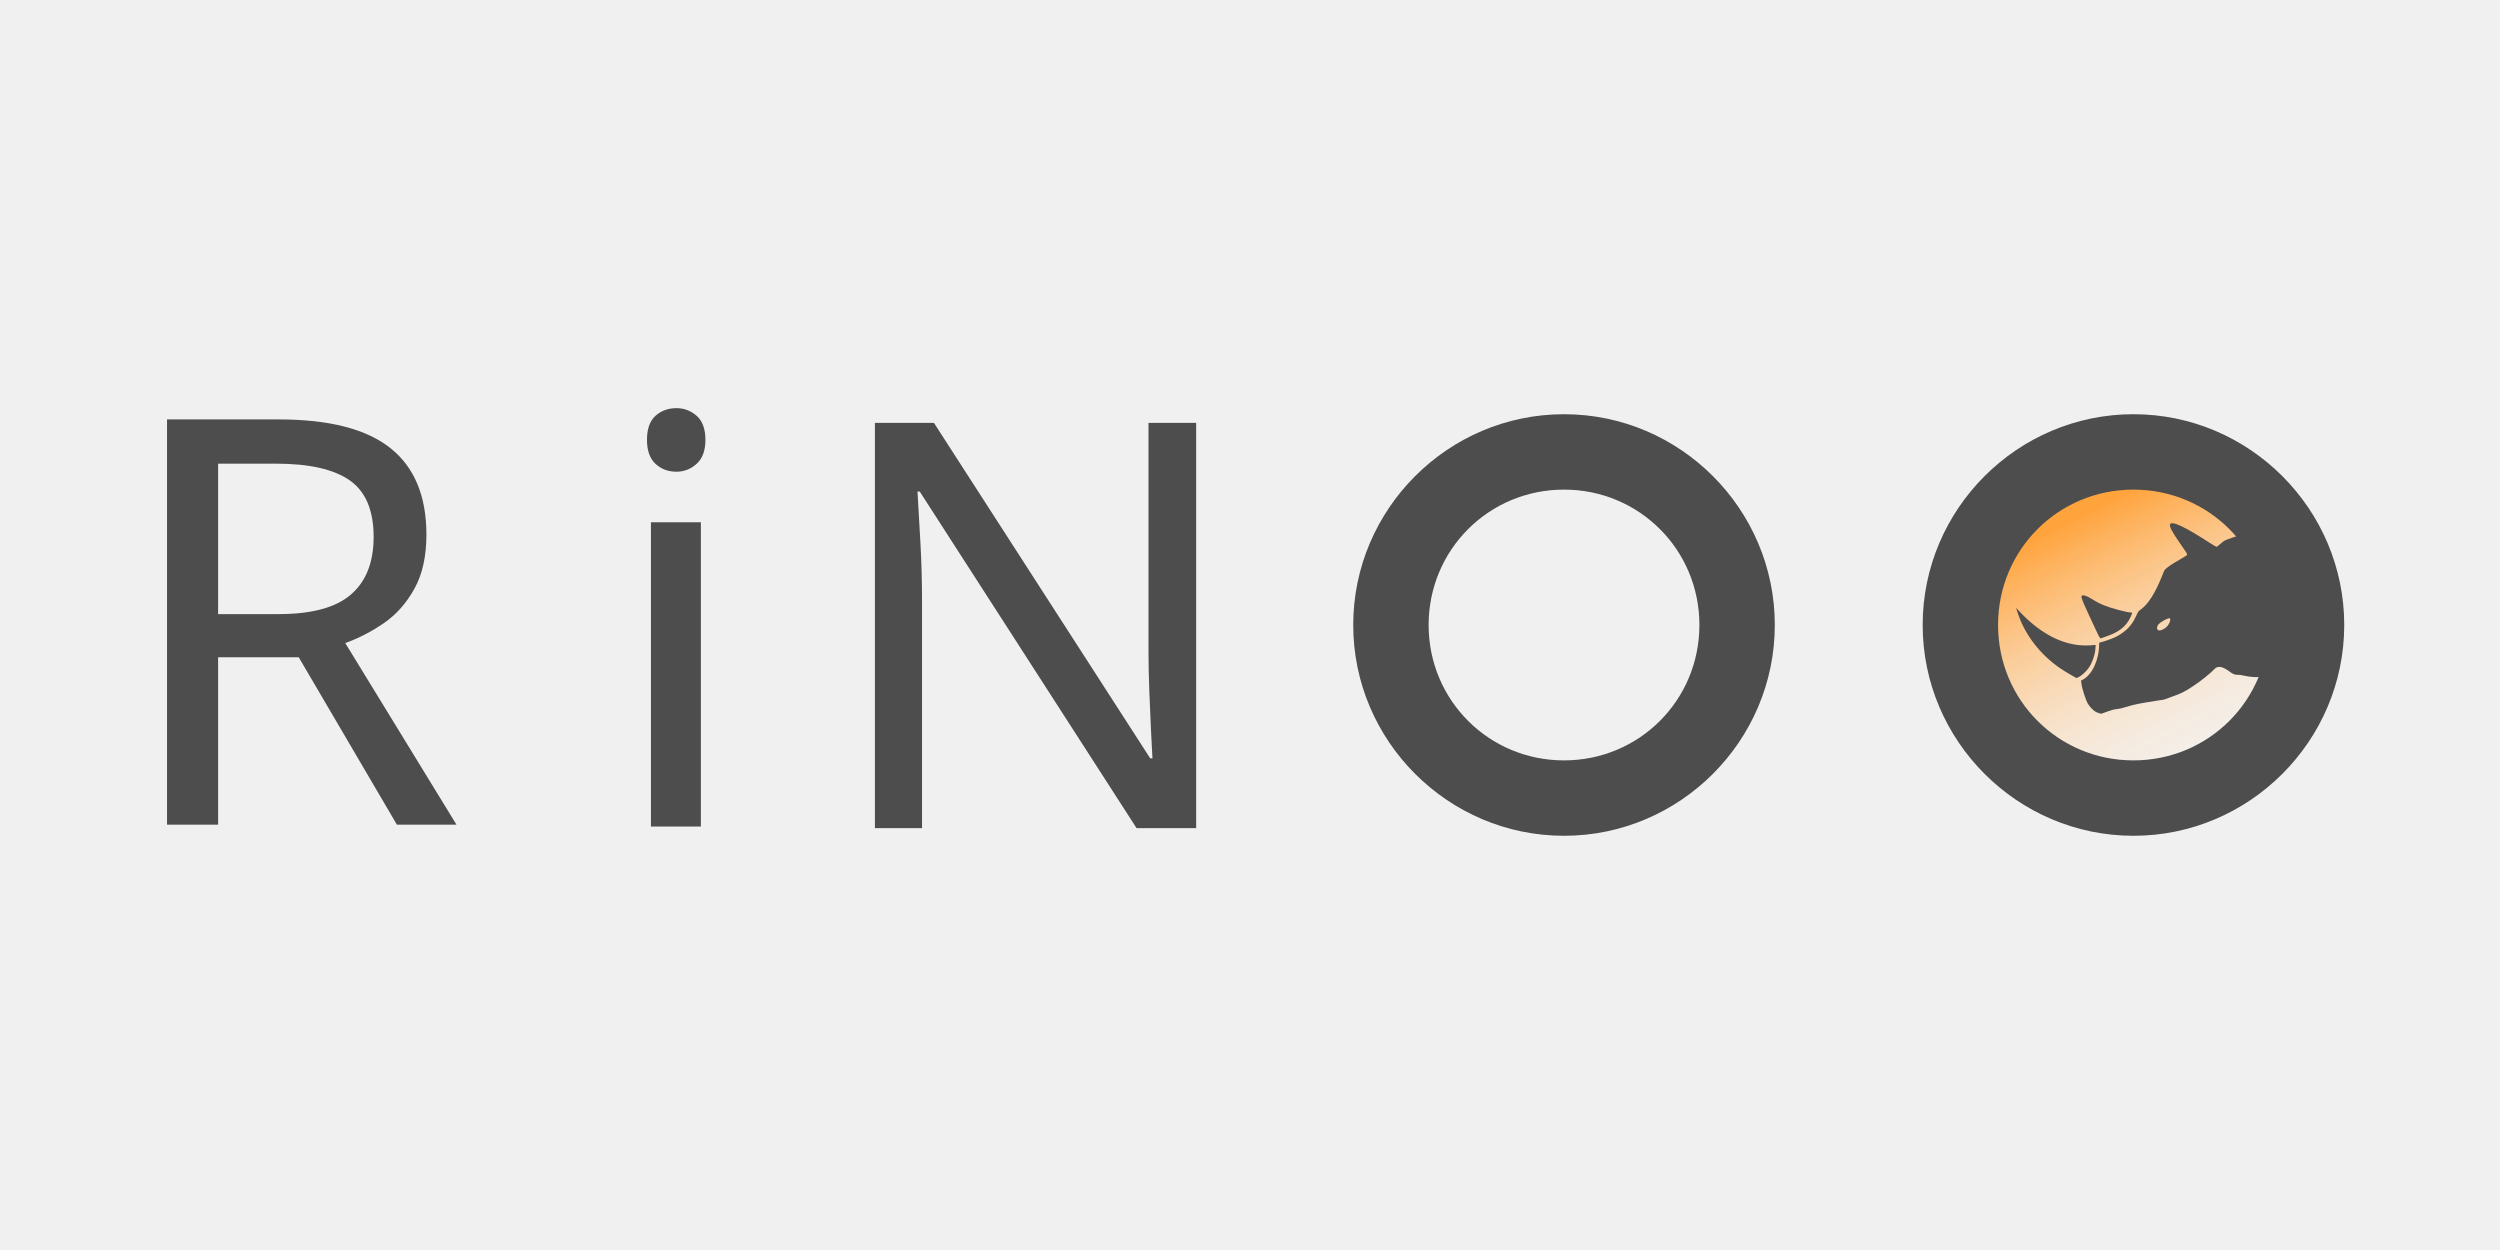
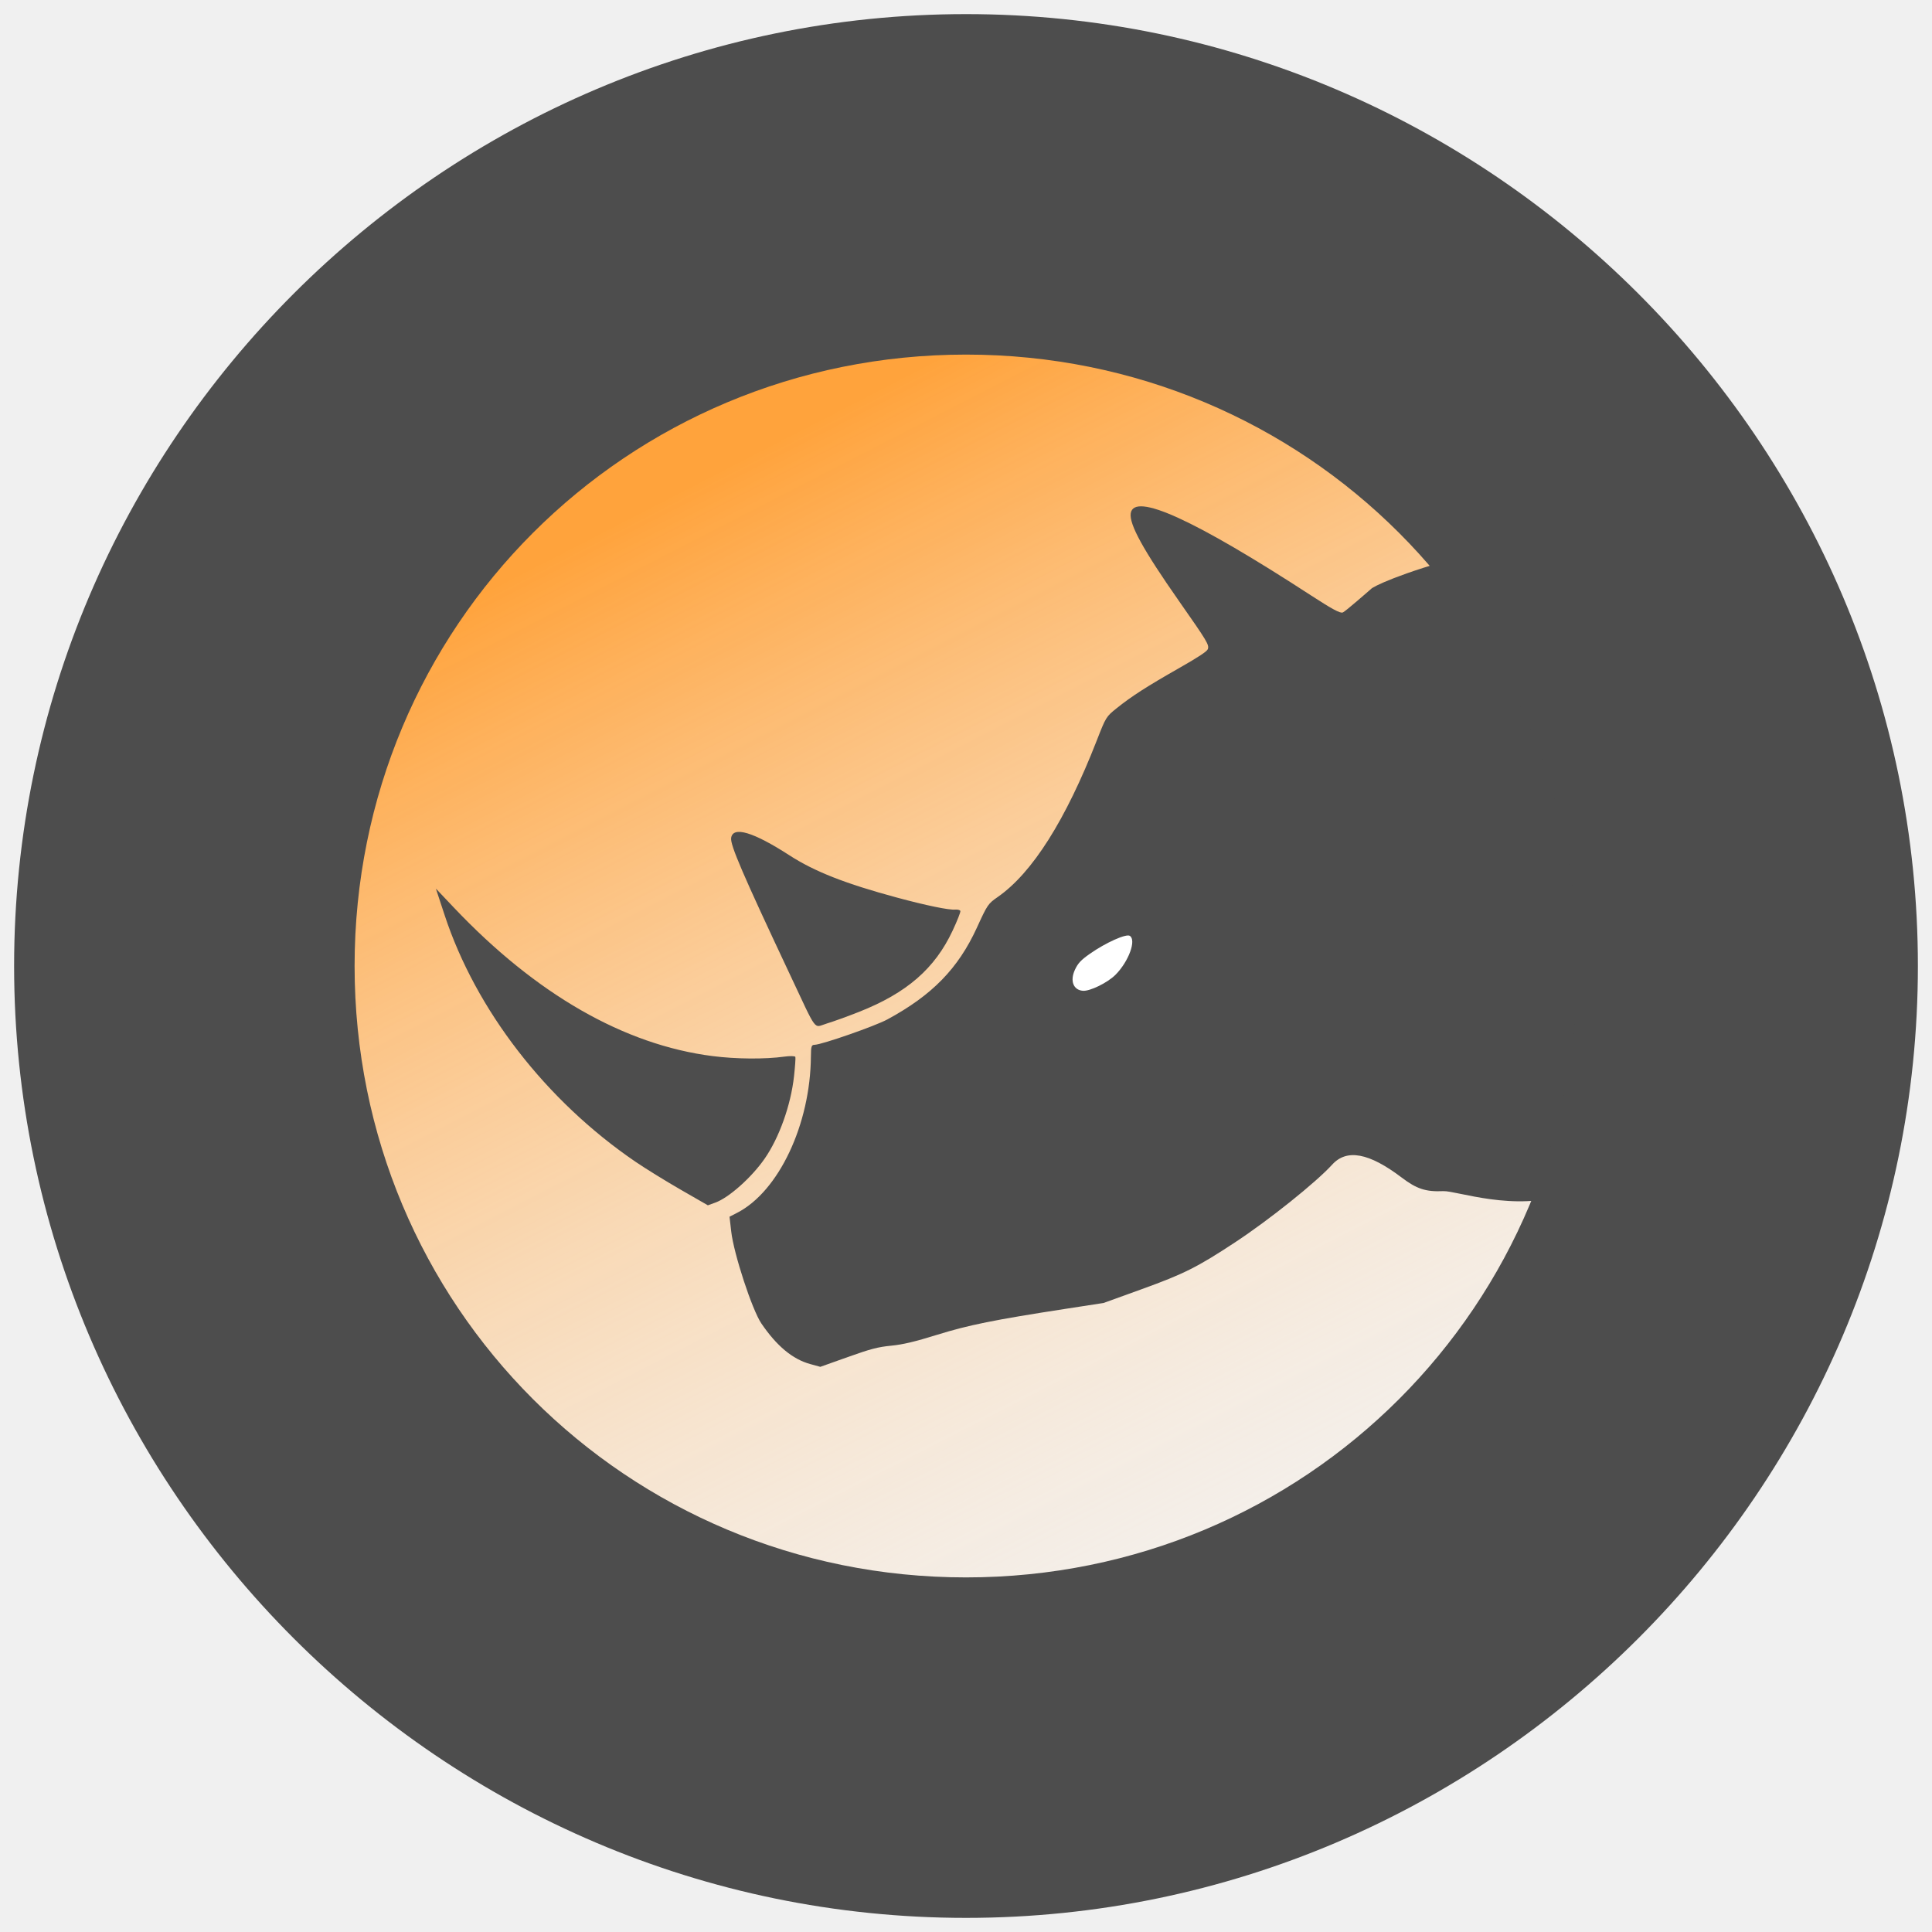
- <svg xmlns="http://www.w3.org/2000/svg" xmlns:xlink="http://www.w3.org/1999/xlink" width="800" height="400" viewBox="0 0 800 400" id="svg2" version="1.1">
+ <svg xmlns="http://www.w3.org/2000/svg" xmlns:xlink="http://www.w3.org/1999/xlink" width="136.904" height="136.904" viewBox="0 0 136.904 136.904" id="svg2" version="1.1">
  <defs id="defs4">
    <linearGradient id="linearGradient4371">
      <stop style="stop-color:#ffa33c;stop-opacity:1" offset="0" id="stop4373" />
      <stop style="stop-color:#ffffff;stop-opacity:0" offset="1" id="stop4375" />
    </linearGradient>
    <linearGradient xlink:href="#linearGradient4371" id="linearGradient4377" x1="675.714" y1="811.791" x2="725.268" y2="908.185" gradientUnits="userSpaceOnUse" />
  </defs>
-   <g id="layer1" transform="translate(0,-652.3622)">
+   <g id="layer1" transform="translate(-614.2519,-783.9102)">
    <circle style="opacity:1;fill:url(#linearGradient4377);fill-opacity:1;stroke:none;stroke-width:27;stroke-miterlimit:4;stroke-dasharray:none;stroke-opacity:1" id="path4369" cx="682.857" cy="853.219" r="51.429" />
-     <g id="g4357" style="fill:#4d4d4d">
-       <text id="text4193" y="916.266" x="35.83" style="font-style:normal;font-weight:normal;font-size:96.877px;line-height:125%;font-family:sans-serif;letter-spacing:0px;word-spacing:0px;fill:#4d4d4d;fill-opacity:1;stroke:none;stroke-width:1px;stroke-linecap:butt;stroke-linejoin:miter;stroke-opacity:1" xml:space="preserve">
-         <tspan dx="0" style="font-style:normal;font-variant:normal;font-weight:normal;font-stretch:normal;font-size:181.645px;font-family:'Arial Rounded MT Bold';-inkscape-font-specification:'Arial Rounded MT Bold, ';letter-spacing:26.968px;fill:#4d4d4d" y="916.266" x="35.83" id="tspan4195">R</tspan>
-       </text>
-       <path id="path4203" d="m 500.486,784.91 c -37.11,-10e-6 -67.453,30.341 -67.453,67.451 10e-6,37.11 30.343,67.453 67.453,67.453 37.11,0 67.451,-30.343 67.451,-67.453 0,-37.11 -30.341,-67.451 -67.451,-67.451 z m 0,24.127 c 24.071,0 43.324,19.254 43.324,43.324 -1e-5,24.071 -19.254,43.326 -43.324,43.326 -24.071,10e-6 -43.326,-19.256 -43.326,-43.326 -1e-5,-24.071 19.256,-43.324 43.326,-43.324 z" style="color:#000000;font-style:normal;font-variant:normal;font-weight:normal;font-stretch:normal;font-size:medium;line-height:normal;font-family:sans-serif;text-indent:0;text-align:start;text-decoration:none;text-decoration-line:none;text-decoration-style:solid;text-decoration-color:#000000;letter-spacing:normal;word-spacing:normal;text-transform:none;direction:ltr;block-progression:tb;writing-mode:lr-tb;baseline-shift:baseline;text-anchor:start;white-space:normal;clip-rule:nonzero;display:inline;overflow:visible;visibility:visible;opacity:1;isolation:auto;mix-blend-mode:normal;color-interpolation:sRGB;color-interpolation-filters:linearRGB;solid-color:#000000;solid-opacity:1;fill:#4d4d4d;fill-opacity:1;fill-rule:nonzero;stroke:none;stroke-width:24.127;stroke-linecap:butt;stroke-linejoin:miter;stroke-miterlimit:4;stroke-dasharray:none;stroke-dashoffset:0;stroke-opacity:1;color-rendering:auto;image-rendering:auto;shape-rendering:auto;text-rendering:auto;enable-background:accumulate" />
-       <g style="fill:#4d4d4d" id="g4353">
-         <path id="path3482" d="m 716.526,868.316 c -1.236,0.056 -1.885,-0.155 -2.944,-0.959 -2.32,-1.76 -3.899,-2.054 -4.93,-0.92 -1.14,1.253 -4.471,3.92 -6.876,5.503 -2.685,1.769 -3.631,2.243 -6.636,3.329 l -2.69,0.972 -2.632,0.406 c -5.107,0.787 -6.934,1.155 -9.163,1.849 -1.573,0.489 -2.409,0.688 -3.249,0.771 -0.947,0.093 -1.448,0.224 -3.078,0.805 l -1.947,0.694 -0.719,-0.198 c -1.248,-0.343 -2.373,-1.279 -3.461,-2.879 -0.65,-0.957 -1.951,-4.922 -2.132,-6.501 l -0.122,-1.06 0.536,-0.275 c 2.948,-1.512 5.193,-6.267 5.231,-11.078 0.006,-0.725 0.037,-0.824 0.262,-0.829 0.514,-0.011 4.281,-1.324 5.158,-1.799 3.17,-1.715 5.015,-3.606 6.341,-6.499 0.754,-1.647 0.786,-1.694 1.489,-2.184 2.441,-1.703 4.802,-5.437 7.002,-11.071 0.654,-1.675 0.668,-1.697 1.409,-2.293 1.052,-0.845 2.162,-1.559 4.43,-2.848 1.373,-0.781 1.987,-1.187 2.037,-1.347 0.097,-0.312 -0.03,-0.524 -2.039,-3.395 -2.548,-3.641 -3.544,-5.453 -3.425,-6.228 0.231,-1.506 4.495,0.439 12.816,5.847 1.459,0.948 2.019,1.249 2.202,1.183 0.208,-0.075 1.879,-1.564 2.001,-1.658 0.099,-0.157 2.057,-1.134 6.622,-2.354 9.317,9.647 12.027,31.522 7.214,45.215 -3.605,1.299 -7.795,-0.24 -8.705,-0.199 z m -23.229,-15.331 c 0.933,-0.94 1.491,-2.455 1.016,-2.759 -0.26,-0.167 -1.703,0.48 -2.825,1.266 -0.639,0.448 -0.852,0.675 -1.067,1.14 -0.36,0.779 -0.113,1.431 0.563,1.486 0.504,0.041 1.756,-0.573 2.312,-1.133 z m -30.816,15.224 c -1.061,-0.61 -2.507,-1.504 -3.213,-1.986 -6.329,-4.321 -11.293,-10.738 -13.509,-17.464 l -0.619,-1.88 1.284,1.354 c 5.819,6.136 12.059,9.716 18.323,10.513 1.674,0.213 3.706,0.228 5.09,0.038 0.404,-0.056 0.754,-0.045 0.776,0.022 0.023,0.068 -0.021,0.684 -0.096,1.369 -0.226,2.051 -1.051,4.363 -2.09,5.852 -0.93,1.334 -2.527,2.754 -3.488,3.102 l -0.527,0.191 -1.93,-1.11 z m 10.342,-11.765 c -0.952,0.281 -0.606,0.748 -2.638,-3.569 -3.301,-7.015 -4.196,-9.095 -4.123,-9.587 0.126,-0.855 1.57,-0.424 4.133,1.233 1.772,1.146 3.965,2.008 7.613,2.992 2.066,0.558 3.689,0.893 4.126,0.852 0.18,-0.017 0.347,0.028 0.371,0.099 0.024,0.071 -0.224,0.699 -0.551,1.396 -1.258,2.686 -3.246,4.412 -6.613,5.746 -0.835,0.331 -1.878,0.707 -2.318,0.837 z" style="fill:#4d4d4d" />
-         <path style="color:#000000;font-style:normal;font-variant:normal;font-weight:normal;font-stretch:normal;font-size:medium;line-height:normal;font-family:sans-serif;text-indent:0;text-align:start;text-decoration:none;text-decoration-line:none;text-decoration-style:solid;text-decoration-color:#000000;letter-spacing:normal;word-spacing:normal;text-transform:none;direction:ltr;block-progression:tb;writing-mode:lr-tb;baseline-shift:baseline;text-anchor:start;white-space:normal;clip-rule:nonzero;display:inline;overflow:visible;visibility:visible;opacity:1;isolation:auto;mix-blend-mode:normal;color-interpolation:sRGB;color-interpolation-filters:linearRGB;solid-color:#000000;solid-opacity:1;fill:#4d4d4d;fill-opacity:1;fill-rule:nonzero;stroke:none;stroke-width:24.127;stroke-linecap:butt;stroke-linejoin:miter;stroke-miterlimit:4;stroke-dasharray:none;stroke-dashoffset:0;stroke-opacity:1;color-rendering:auto;image-rendering:auto;shape-rendering:auto;text-rendering:auto;enable-background:accumulate" d="m 682.705,784.91 c -37.11,-10e-6 -67.453,30.341 -67.453,67.451 1e-5,37.11 30.343,67.453 67.453,67.453 37.11,0 67.451,-30.343 67.451,-67.453 0,-37.11 -30.341,-67.451 -67.451,-67.451 z m 0,24.127 c 24.071,0 43.324,19.254 43.324,43.324 -1e-5,24.071 -19.254,43.326 -43.324,43.326 -24.071,0 -43.326,-19.256 -43.326,-43.326 -10e-6,-24.071 19.256,-43.324 43.326,-43.324 z" id="path4275" />
-       </g>
-       <text xml:space="preserve" style="font-style:normal;font-weight:normal;font-size:96.877px;line-height:125%;font-family:sans-serif;letter-spacing:0px;word-spacing:0px;fill:#4d4d4d;fill-opacity:1;stroke:none;stroke-width:1px;stroke-linecap:butt;stroke-linejoin:miter;stroke-opacity:1" x="192.858" y="916.843" id="text4277">
-         <tspan id="tspan4279" x="192.858" y="916.843" style="font-style:normal;font-variant:normal;font-weight:normal;font-stretch:normal;font-size:181.645px;font-family:'Arial Rounded MT Bold';-inkscape-font-specification:'Arial Rounded MT Bold, ';letter-spacing:26.968px;fill:#4d4d4d">i</tspan>
-       </text>
-       <text id="text4281" y="917.375" x="262.346" style="font-style:normal;font-weight:normal;font-size:96.877px;line-height:125%;font-family:sans-serif;letter-spacing:0px;word-spacing:0px;fill:#4d4d4d;fill-opacity:1;stroke:none;stroke-width:1px;stroke-linecap:butt;stroke-linejoin:miter;stroke-opacity:1" xml:space="preserve">
-         <tspan style="font-style:normal;font-variant:normal;font-weight:normal;font-stretch:normal;font-size:181.645px;font-family:'Arial Rounded MT Bold';-inkscape-font-specification:'Arial Rounded MT Bold, ';letter-spacing:26.968px;fill:#4d4d4d" y="917.375" x="262.346" id="tspan4283">N</tspan>
-       </text>
+     <circle style="opacity:1;fill:#ffffff;fill-opacity:1;stroke:none;stroke-width:27;stroke-miterlimit:4;stroke-dasharray:none;stroke-opacity:1" id="path4152" cx="692.236" cy="851.886" r="3.214" />
+     <g id="g4353" style="fill:#4d4d4d">
+       <path style="fill:#4d4d4d" d="m 716.526,868.316 c -1.236,0.056 -1.885,-0.155 -2.944,-0.959 -2.32,-1.76 -3.899,-2.054 -4.93,-0.92 -1.14,1.253 -4.471,3.92 -6.876,5.503 -2.685,1.769 -3.631,2.243 -6.636,3.329 l -2.69,0.972 -2.632,0.406 c -5.107,0.787 -6.934,1.155 -9.163,1.849 -1.573,0.489 -2.409,0.688 -3.249,0.771 -0.947,0.093 -1.448,0.224 -3.078,0.805 l -1.947,0.694 -0.719,-0.198 c -1.248,-0.343 -2.373,-1.279 -3.461,-2.879 -0.65,-0.957 -1.951,-4.922 -2.132,-6.501 l -0.122,-1.06 0.536,-0.275 c 2.948,-1.512 5.193,-6.267 5.231,-11.078 0.006,-0.725 0.037,-0.824 0.262,-0.829 0.514,-0.011 4.281,-1.324 5.158,-1.799 3.17,-1.715 5.015,-3.606 6.341,-6.499 0.754,-1.647 0.786,-1.694 1.489,-2.184 2.441,-1.703 4.802,-5.437 7.002,-11.071 0.654,-1.675 0.668,-1.697 1.409,-2.293 1.052,-0.845 2.162,-1.559 4.43,-2.848 1.373,-0.781 1.987,-1.187 2.037,-1.347 0.097,-0.312 -0.03,-0.524 -2.039,-3.395 -2.548,-3.641 -3.544,-5.453 -3.425,-6.228 0.231,-1.506 4.495,0.439 12.816,5.847 1.459,0.948 2.019,1.249 2.202,1.183 0.208,-0.075 1.879,-1.564 2.001,-1.658 0.099,-0.157 2.057,-1.134 6.622,-2.354 9.317,9.647 12.027,31.522 7.214,45.215 -3.605,1.299 -7.795,-0.24 -8.705,-0.199 z m -23.229,-15.331 c 0.933,-0.94 1.491,-2.455 1.016,-2.759 -0.26,-0.167 -1.703,0.48 -2.825,1.266 -0.639,0.448 -0.852,0.675 -1.067,1.14 -0.36,0.779 -0.113,1.431 0.563,1.486 0.504,0.041 1.756,-0.573 2.312,-1.133 z m -30.816,15.224 c -1.061,-0.61 -2.507,-1.504 -3.213,-1.986 -6.329,-4.321 -11.293,-10.738 -13.509,-17.464 l -0.619,-1.88 1.284,1.354 c 5.819,6.136 12.059,9.716 18.323,10.513 1.674,0.213 3.706,0.228 5.09,0.038 0.404,-0.056 0.754,-0.045 0.776,0.022 0.023,0.068 -0.021,0.684 -0.096,1.369 -0.226,2.051 -1.051,4.363 -2.09,5.852 -0.93,1.334 -2.527,2.754 -3.488,3.102 l -0.527,0.191 -1.93,-1.11 z m 10.342,-11.765 c -0.952,0.281 -0.606,0.748 -2.638,-3.569 -3.301,-7.015 -4.196,-9.095 -4.123,-9.587 0.126,-0.855 1.57,-0.424 4.133,1.233 1.772,1.146 3.965,2.008 7.613,2.992 2.066,0.558 3.689,0.893 4.126,0.852 0.18,-0.017 0.347,0.028 0.371,0.099 0.024,0.071 -0.224,0.699 -0.551,1.396 -1.258,2.686 -3.246,4.412 -6.613,5.746 -0.835,0.331 -1.878,0.707 -2.318,0.837 z" id="path3482" />
+       <path id="path4275" d="m 682.705,784.91 c -37.11,-10e-6 -67.453,30.341 -67.453,67.451 1e-5,37.11 30.343,67.453 67.453,67.453 37.11,0 67.451,-30.343 67.451,-67.453 0,-37.11 -30.341,-67.451 -67.451,-67.451 z m 0,24.127 c 24.071,0 43.324,19.254 43.324,43.324 -1e-5,24.071 -19.254,43.326 -43.324,43.326 -24.071,0 -43.326,-19.256 -43.326,-43.326 -10e-6,-24.071 19.256,-43.324 43.326,-43.324 z" style="color:#000000;font-style:normal;font-variant:normal;font-weight:normal;font-stretch:normal;font-size:medium;line-height:normal;font-family:sans-serif;text-indent:0;text-align:start;text-decoration:none;text-decoration-line:none;text-decoration-style:solid;text-decoration-color:#000000;letter-spacing:normal;word-spacing:normal;text-transform:none;direction:ltr;block-progression:tb;writing-mode:lr-tb;baseline-shift:baseline;text-anchor:start;white-space:normal;clip-rule:nonzero;display:inline;overflow:visible;visibility:visible;opacity:1;isolation:auto;mix-blend-mode:normal;color-interpolation:sRGB;color-interpolation-filters:linearRGB;solid-color:#000000;solid-opacity:1;fill:#4d4d4d;fill-opacity:1;fill-rule:nonzero;stroke:none;stroke-width:24.127;stroke-linecap:butt;stroke-linejoin:miter;stroke-miterlimit:4;stroke-dasharray:none;stroke-dashoffset:0;stroke-opacity:1;color-rendering:auto;image-rendering:auto;shape-rendering:auto;text-rendering:auto;enable-background:accumulate" />
    </g>
  </g>
</svg>
